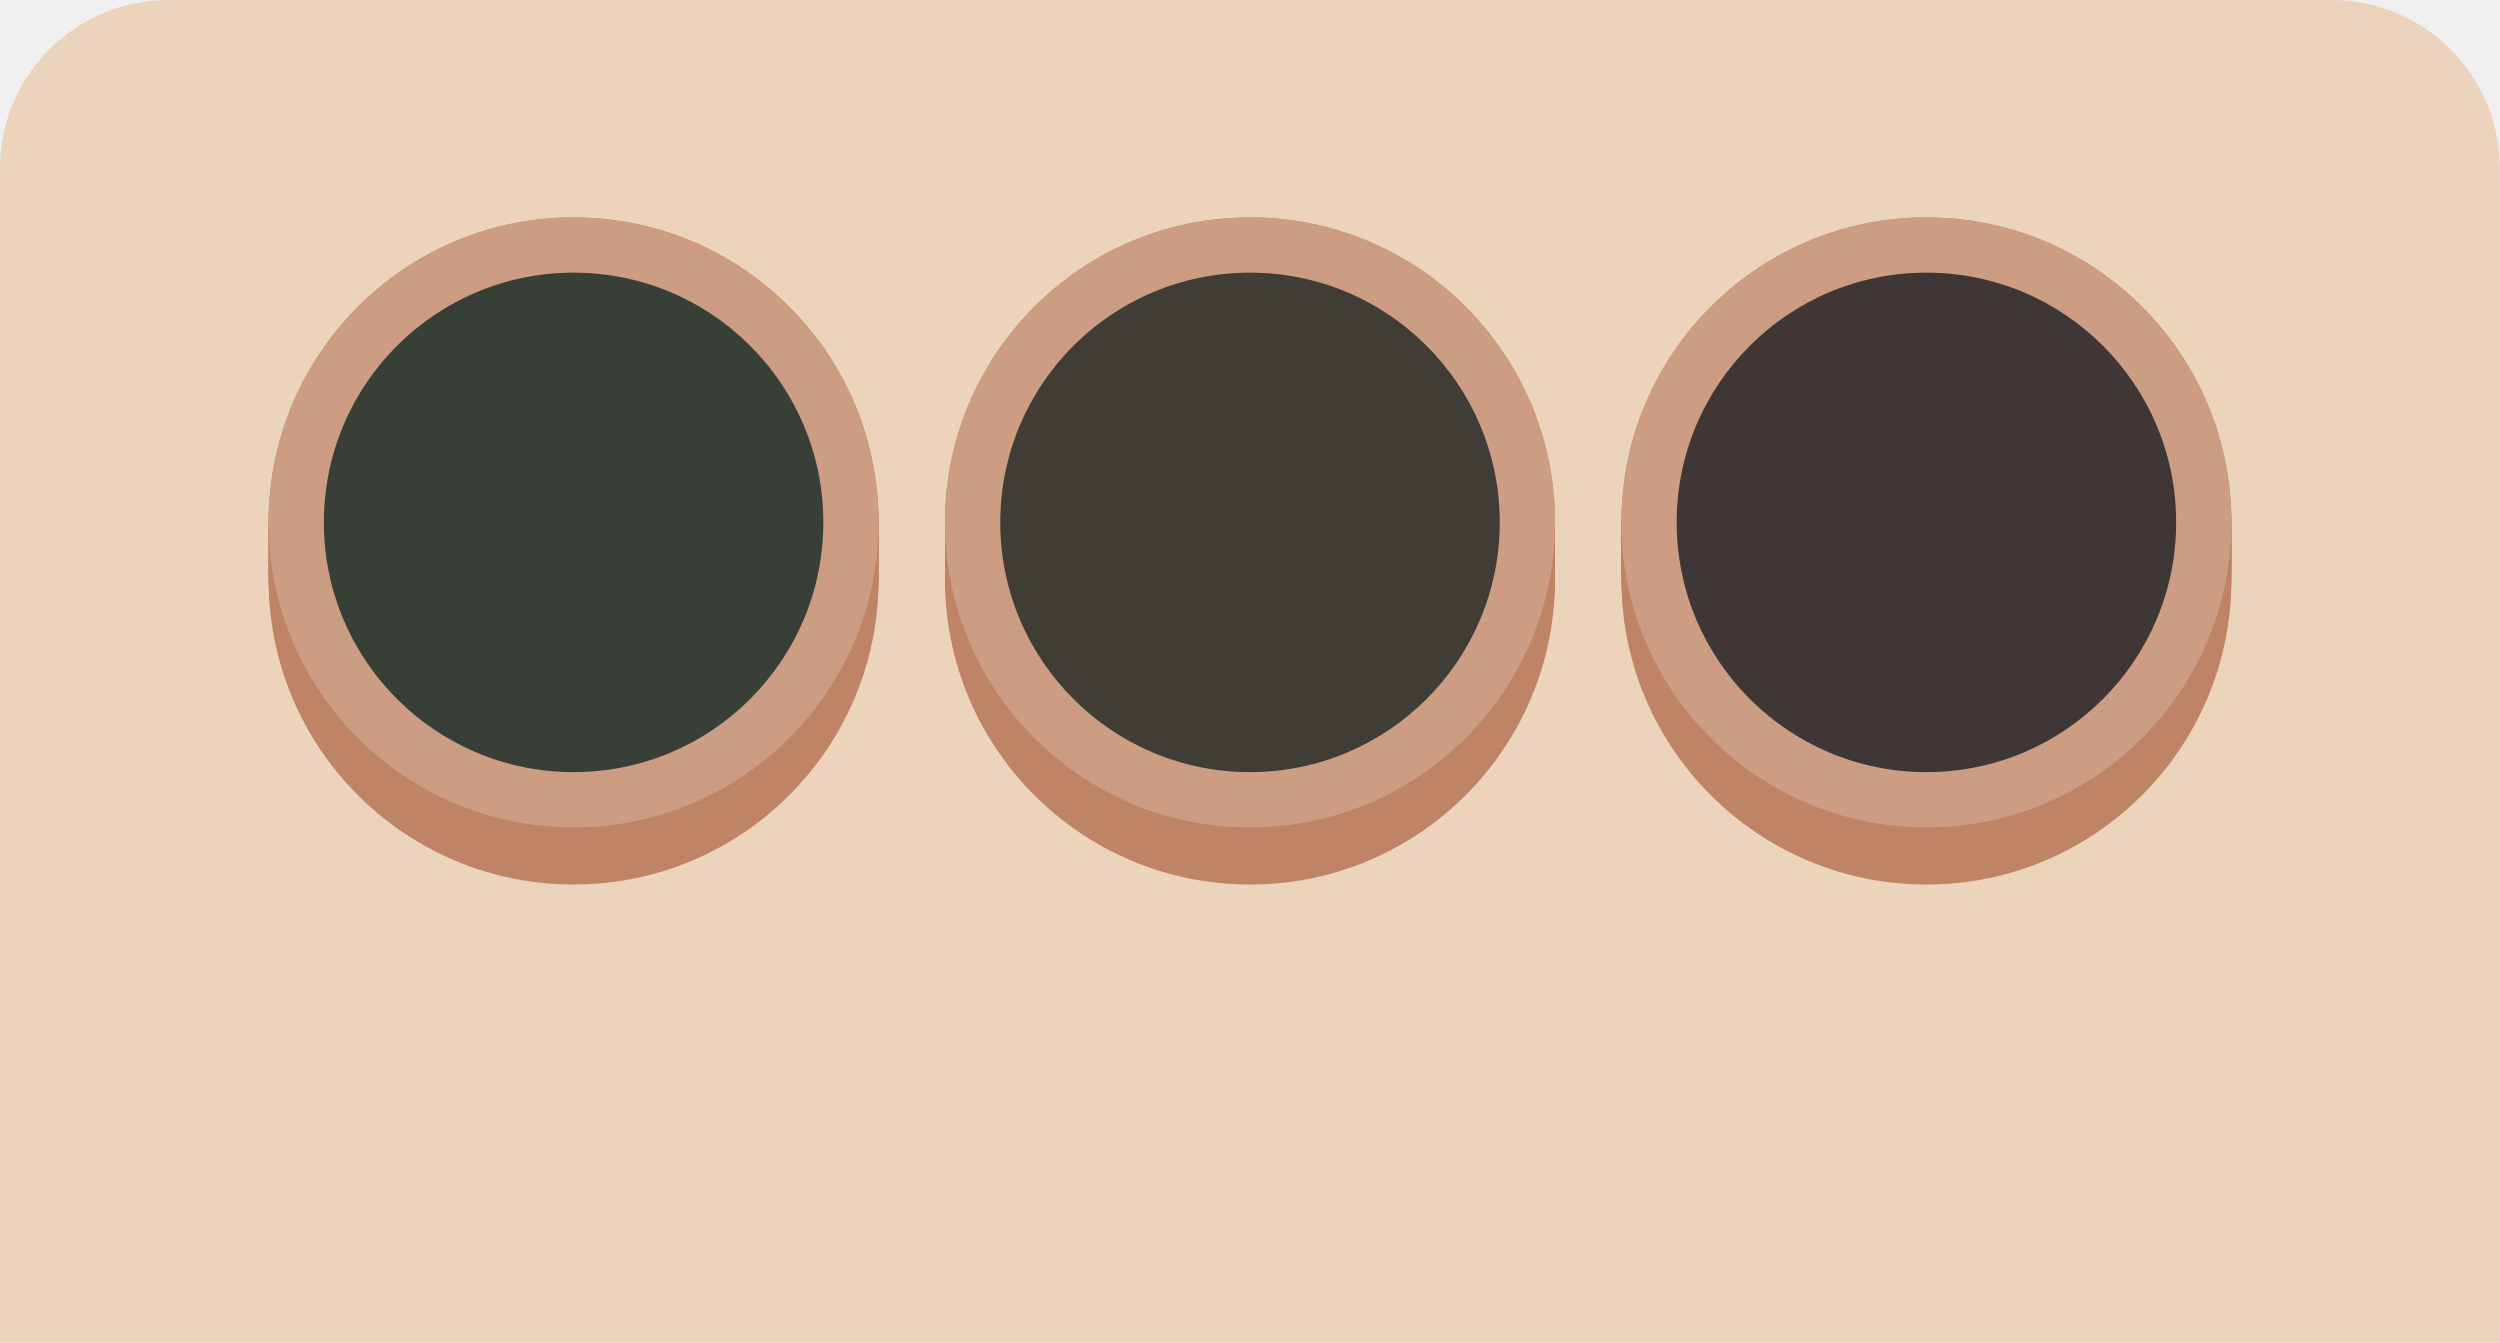
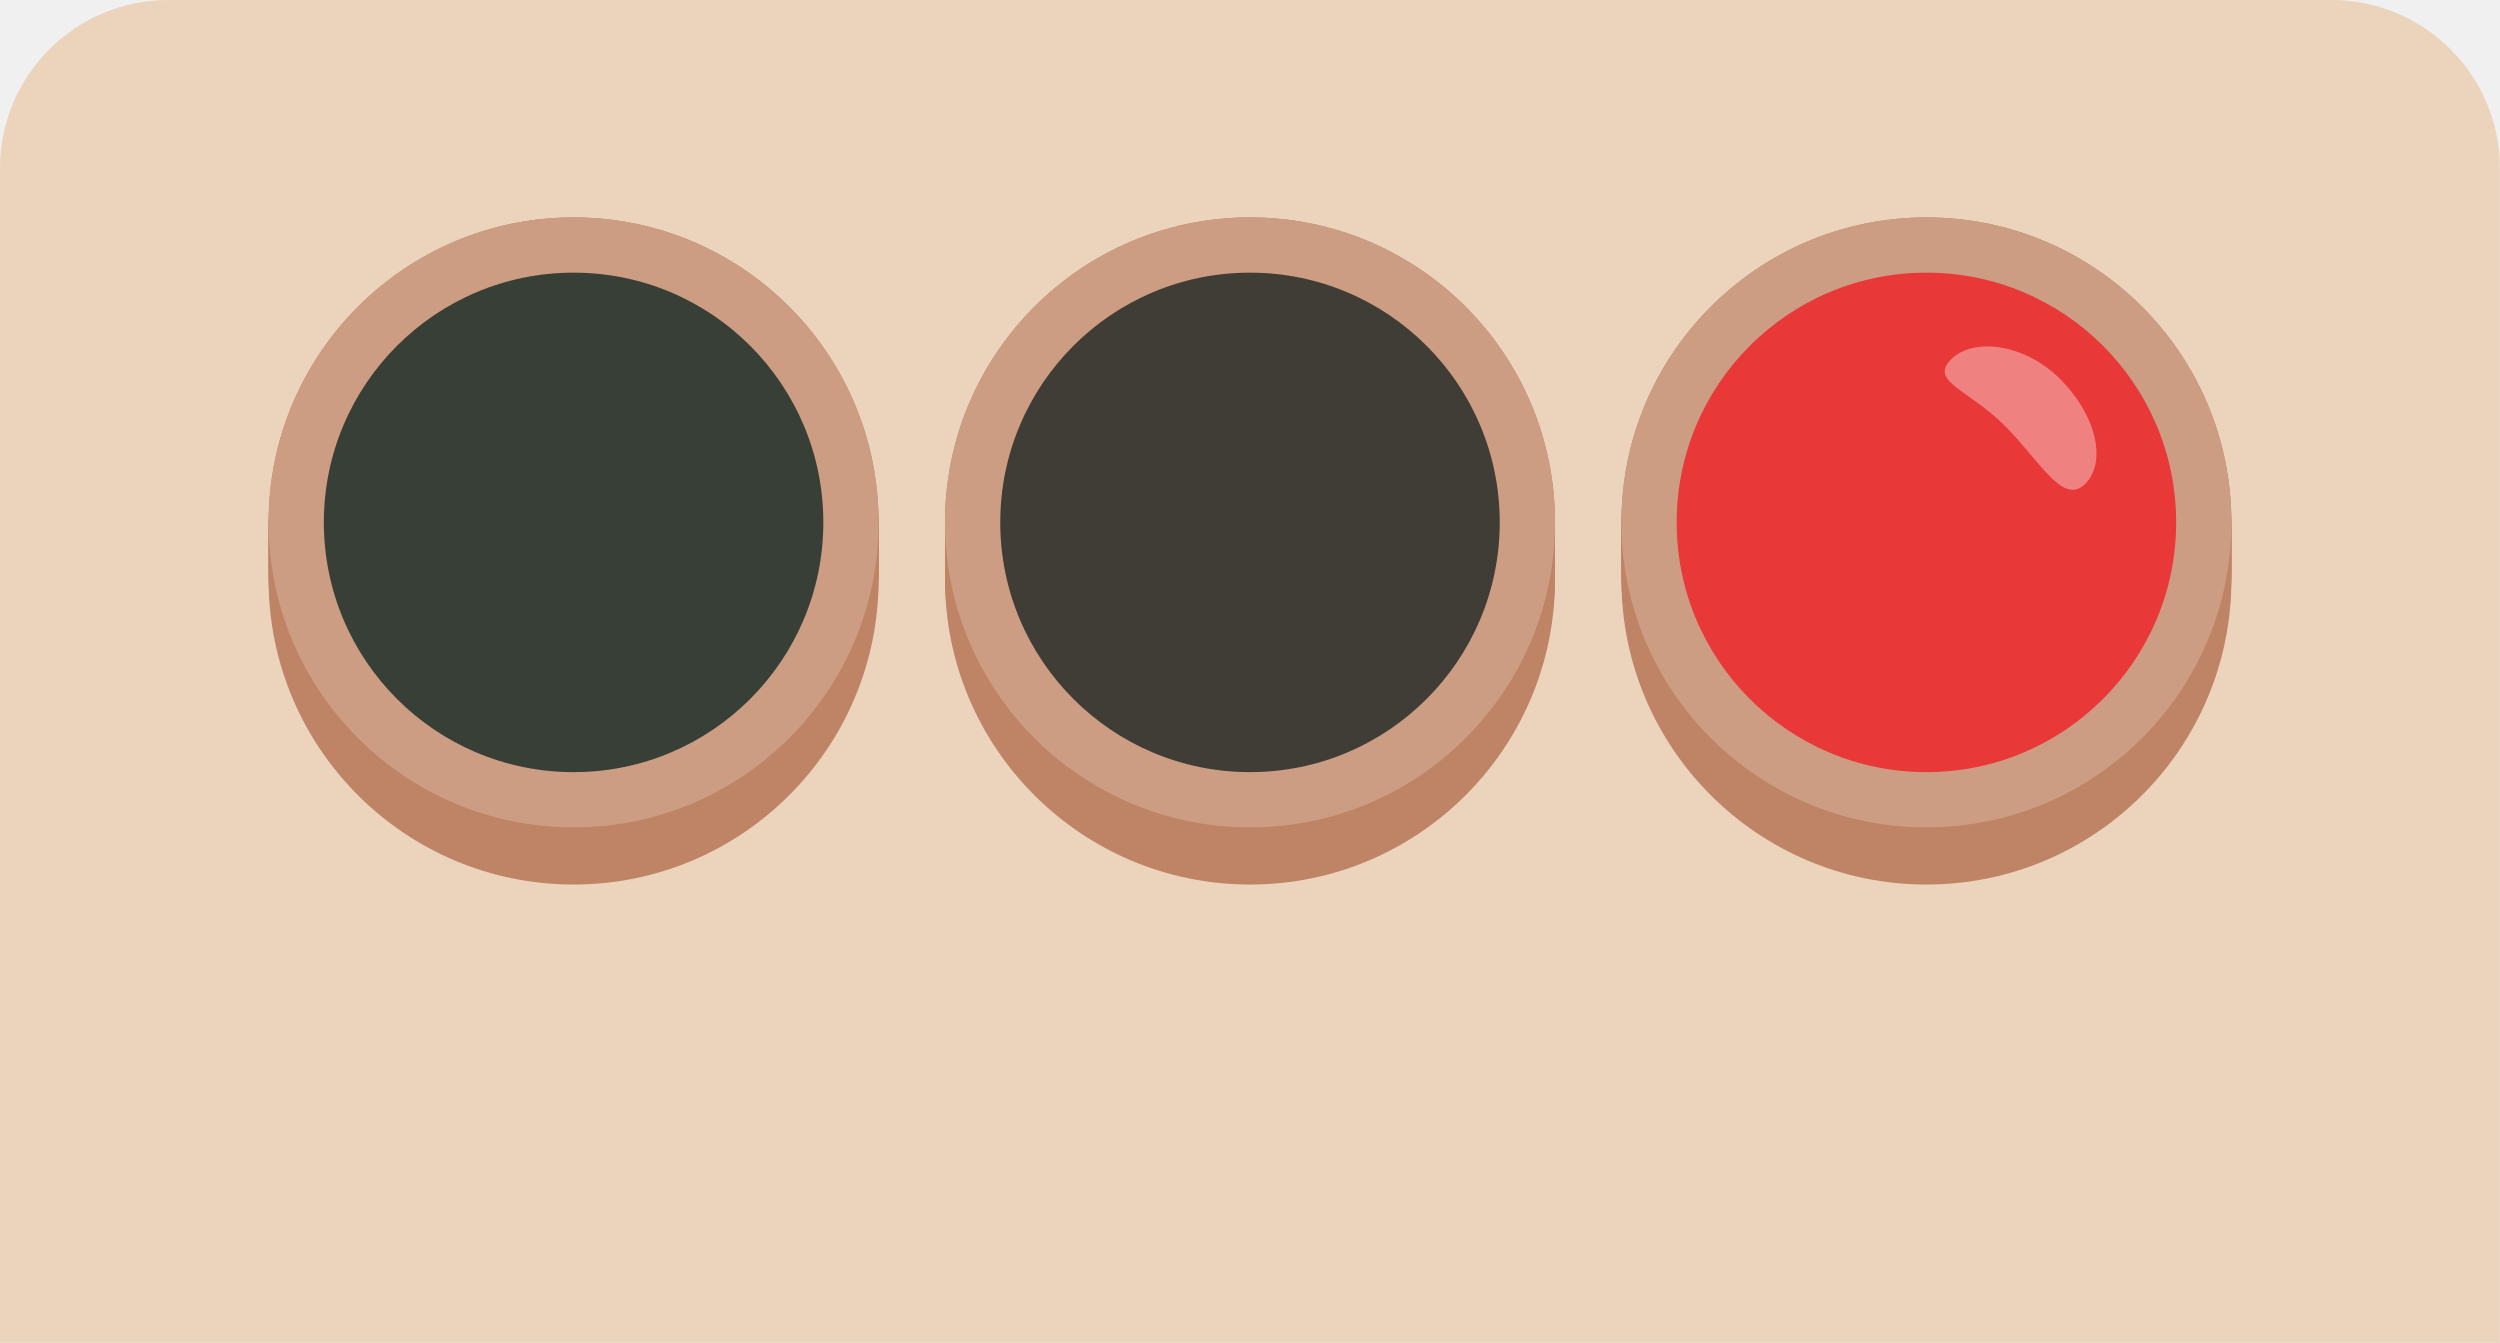
<svg xmlns="http://www.w3.org/2000/svg" id="Layer_2" data-name="Layer 2" viewBox="0 0 172.38 92.6">
  <defs>
    <style>
      .cls-1 {
+         fill: #e83838;
+       }
+ 
+       .cls-2 {
        fill: #be8465;
      }

-       .cls-2 {
+       .cls-3 {
        fill: #cc9d82;
      }

-       .cls-3 {
+       .cls-4 {
+         fill: #fff;
+         opacity: .37;
+       }
+ 
+       .cls-5 {
        fill: #373f36;
      }

-       .cls-4 {
+       .cls-6 {
        fill: #ebd3bc;
      }

-       .cls-5 {
-         fill: #3f3636;
-       }
- 
-       .cls-6 {
+       .cls-7 {
        fill: #3f3d36;
      }
    </style>
  </defs>
-   <g id="traffic_0" data-name="traffic 0">
-     <path class="cls-4" d="M11.61,0h149.15c6.41,0,11.61,5.2,11.61,11.61v80.98H0V11.61C0,5.2,5.2,0,11.61,0Z" />
+   <g id="traffic_1" data-name="traffic 1">
+     <path class="cls-6" d="M11.61,0h149.15c6.41,0,11.61,5.2,11.61,11.61v80.98H0V11.61C0,5.2,5.2,0,11.61,0Z" />
    <g>
      <g>
-         <circle class="cls-1" cx="39.55" cy="39.96" r="21.03" />
-         <circle class="cls-1" cx="39.55" cy="39.6" r="21.03" />
-         <circle class="cls-1" cx="39.55" cy="39.24" r="21.03" />
-         <circle class="cls-1" cx="39.55" cy="38.88" r="21.03" />
-         <circle class="cls-1" cx="39.55" cy="38.52" r="21.03" />
-         <circle class="cls-1" cx="39.55" cy="38.17" r="21.03" />
-         <circle class="cls-1" cx="39.55" cy="37.81" r="21.03" />
-         <circle class="cls-1" cx="39.55" cy="37.45" r="21.03" />
-         <circle class="cls-1" cx="39.55" cy="37.09" r="21.03" />
-         <circle class="cls-1" cx="39.55" cy="36.74" r="21.03" />
-         <circle class="cls-1" cx="39.55" cy="36.38" r="21.03" />
-         <circle class="cls-1" cx="39.55" cy="36.02" r="21.03" />
+         <circle class="cls-2" cx="39.55" cy="39.96" r="21.03" />
+         <circle class="cls-2" cx="39.55" cy="39.6" r="21.03" />
+         <circle class="cls-2" cx="39.55" cy="39.24" r="21.03" />
+         <circle class="cls-2" cx="39.55" cy="38.88" r="21.03" />
+         <circle class="cls-2" cx="39.55" cy="38.52" r="21.03" />
+         <circle class="cls-2" cx="39.55" cy="38.17" r="21.03" />
+         <circle class="cls-2" cx="39.55" cy="37.81" r="21.03" />
+         <circle class="cls-2" cx="39.55" cy="37.45" r="21.03" />
+         <circle class="cls-2" cx="39.55" cy="37.09" r="21.03" />
+         <circle class="cls-2" cx="39.55" cy="36.74" r="21.03" />
+         <circle class="cls-2" cx="39.55" cy="36.38" r="21.03" />
+         <circle class="cls-2" cx="39.55" cy="36.02" r="21.03" />
      </g>
-       <circle class="cls-2" cx="39.55" cy="36.02" r="21.03" />
-       <circle class="cls-3" cx="39.55" cy="36.02" r="17.22" />
+       <circle class="cls-3" cx="39.55" cy="36.02" r="21.03" />
+       <circle class="cls-5" cx="39.55" cy="36.02" r="17.22" />
    </g>
    <g>
      <g>
-         <circle class="cls-1" cx="86.19" cy="39.96" r="21.03" />
-         <circle class="cls-1" cx="86.19" cy="39.6" r="21.03" />
-         <circle class="cls-1" cx="86.19" cy="39.24" r="21.03" />
-         <circle class="cls-1" cx="86.19" cy="38.88" r="21.03" />
-         <circle class="cls-1" cx="86.19" cy="38.52" r="21.03" />
-         <circle class="cls-1" cx="86.19" cy="38.17" r="21.03" />
-         <circle class="cls-1" cx="86.19" cy="37.81" r="21.03" />
-         <circle class="cls-1" cx="86.19" cy="37.45" r="21.03" />
-         <circle class="cls-1" cx="86.19" cy="37.09" r="21.03" />
-         <circle class="cls-1" cx="86.19" cy="36.74" r="21.03" />
-         <circle class="cls-1" cx="86.19" cy="36.38" r="21.03" />
-         <circle class="cls-1" cx="86.19" cy="36.02" r="21.03" />
+         <circle class="cls-2" cx="86.19" cy="39.96" r="21.03" />
+         <circle class="cls-2" cx="86.19" cy="39.6" r="21.03" />
+         <circle class="cls-2" cx="86.19" cy="39.24" r="21.03" />
+         <circle class="cls-2" cx="86.19" cy="38.88" r="21.03" />
+         <circle class="cls-2" cx="86.19" cy="38.52" r="21.03" />
+         <circle class="cls-2" cx="86.19" cy="38.17" r="21.03" />
+         <circle class="cls-2" cx="86.19" cy="37.81" r="21.03" />
+         <circle class="cls-2" cx="86.19" cy="37.45" r="21.03" />
+         <circle class="cls-2" cx="86.19" cy="37.09" r="21.03" />
+         <circle class="cls-2" cx="86.19" cy="36.74" r="21.03" />
+         <circle class="cls-2" cx="86.19" cy="36.38" r="21.03" />
+         <circle class="cls-2" cx="86.19" cy="36.02" r="21.03" />
      </g>
-       <circle class="cls-2" cx="86.19" cy="36.02" r="21.03" />
-       <circle class="cls-6" cx="86.19" cy="36.02" r="17.22" />
+       <circle class="cls-3" cx="86.19" cy="36.02" r="21.03" />
+       <circle class="cls-7" cx="86.19" cy="36.02" r="17.22" />
    </g>
    <g>
      <g>
-         <circle class="cls-1" cx="132.83" cy="39.96" r="21.03" />
-         <circle class="cls-1" cx="132.83" cy="39.6" r="21.03" />
-         <circle class="cls-1" cx="132.83" cy="39.24" r="21.03" />
-         <circle class="cls-1" cx="132.83" cy="38.88" r="21.03" />
-         <circle class="cls-1" cx="132.83" cy="38.52" r="21.03" />
-         <circle class="cls-1" cx="132.83" cy="38.17" r="21.03" />
-         <circle class="cls-1" cx="132.83" cy="37.81" r="21.03" />
-         <circle class="cls-1" cx="132.83" cy="37.45" r="21.03" />
-         <circle class="cls-1" cx="132.83" cy="37.09" r="21.03" />
-         <circle class="cls-1" cx="132.83" cy="36.74" r="21.03" />
-         <circle class="cls-1" cx="132.83" cy="36.38" r="21.03" />
-         <circle class="cls-1" cx="132.83" cy="36.02" r="21.03" />
+         <circle class="cls-2" cx="132.83" cy="39.96" r="21.03" />
+         <circle class="cls-2" cx="132.83" cy="39.6" r="21.03" />
+         <circle class="cls-2" cx="132.83" cy="39.24" r="21.03" />
+         <circle class="cls-2" cx="132.83" cy="38.88" r="21.03" />
+         <circle class="cls-2" cx="132.83" cy="38.52" r="21.03" />
+         <circle class="cls-2" cx="132.83" cy="38.17" r="21.03" />
+         <circle class="cls-2" cx="132.83" cy="37.81" r="21.03" />
+         <circle class="cls-2" cx="132.83" cy="37.45" r="21.03" />
+         <circle class="cls-2" cx="132.83" cy="37.09" r="21.03" />
+         <circle class="cls-2" cx="132.83" cy="36.74" r="21.03" />
+         <circle class="cls-2" cx="132.83" cy="36.38" r="21.03" />
+         <circle class="cls-2" cx="132.83" cy="36.02" r="21.03" />
      </g>
-       <circle class="cls-2" cx="132.83" cy="36.02" r="21.03" />
-       <circle class="cls-5" cx="132.83" cy="36.02" r="17.22" />
+       <circle class="cls-3" cx="132.83" cy="36.02" r="21.03" />
+       <circle class="cls-1" cx="132.83" cy="36.02" r="17.22" />
+       <path class="cls-4" d="M142.06,26.14c2.47,2.47,3.24,5.71,1.71,7.23s-3.08-1.56-5.55-4.03c-2.47-2.47-5.21-3.03-3.69-4.56s5.05-1.11,7.53,1.36Z" />
    </g>
  </g>
</svg>
